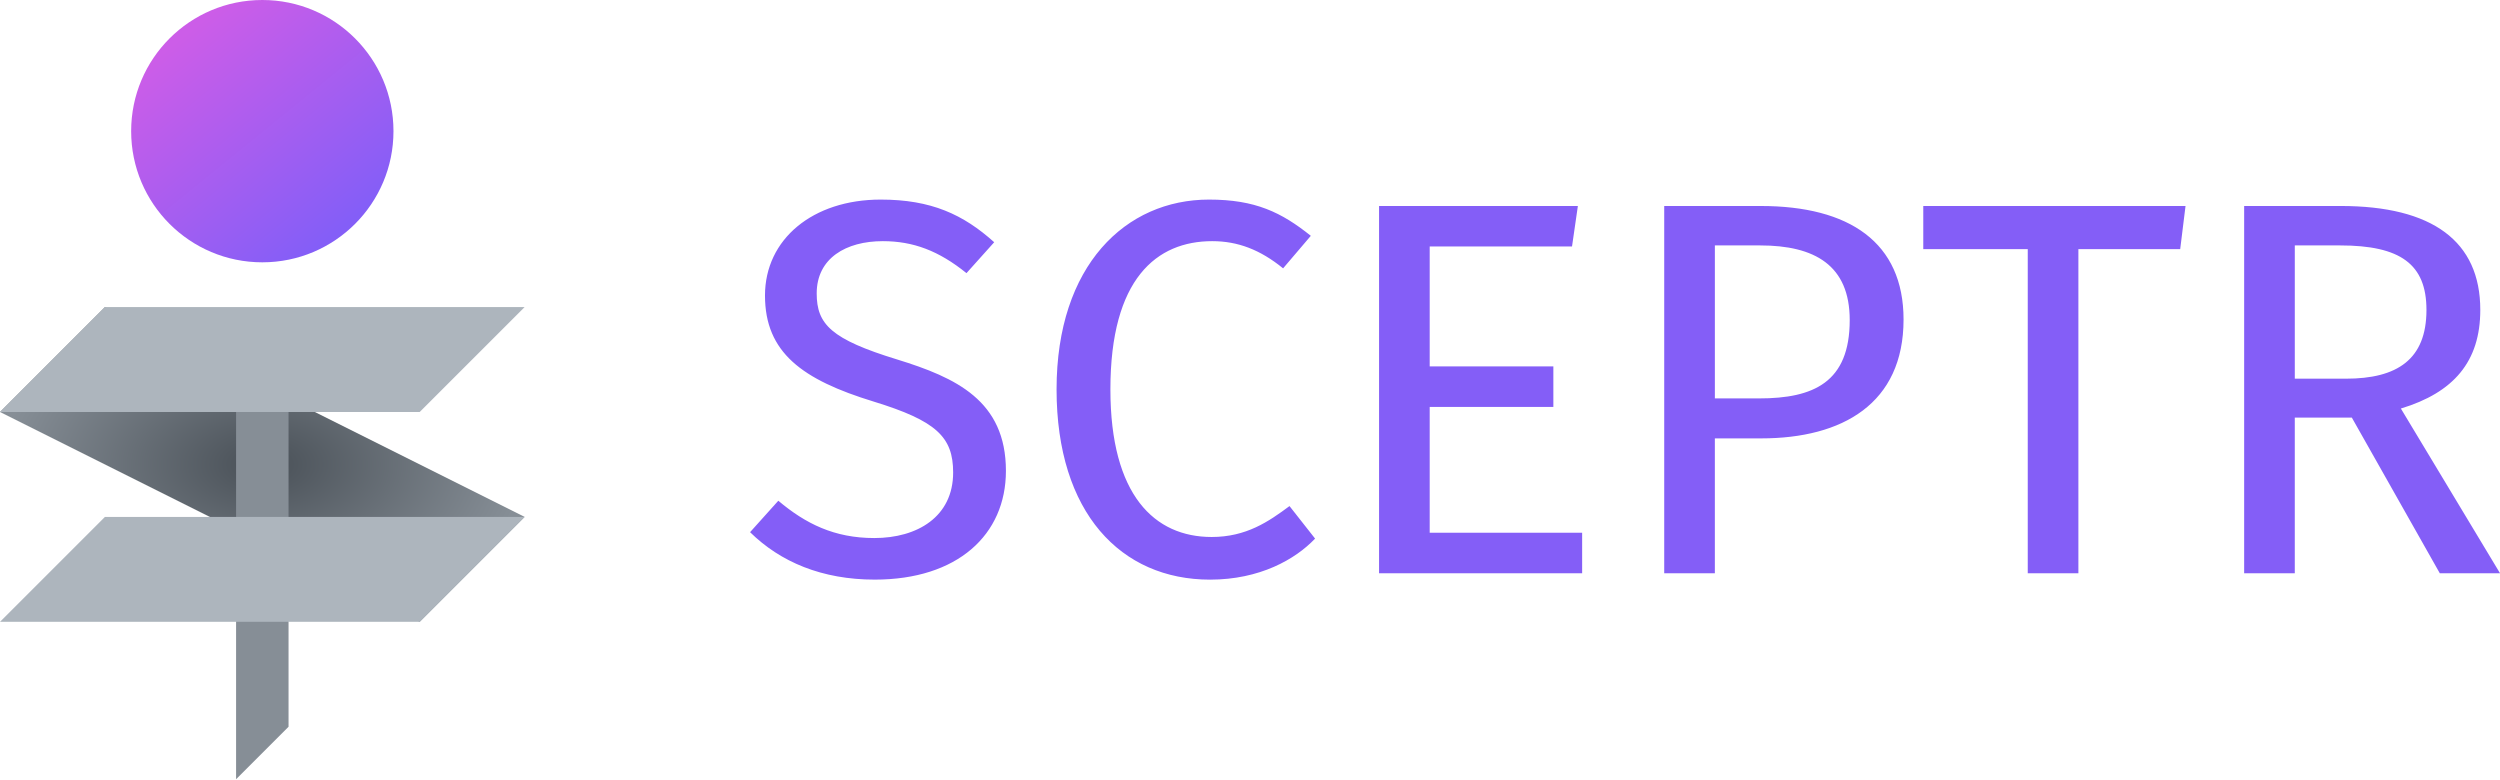
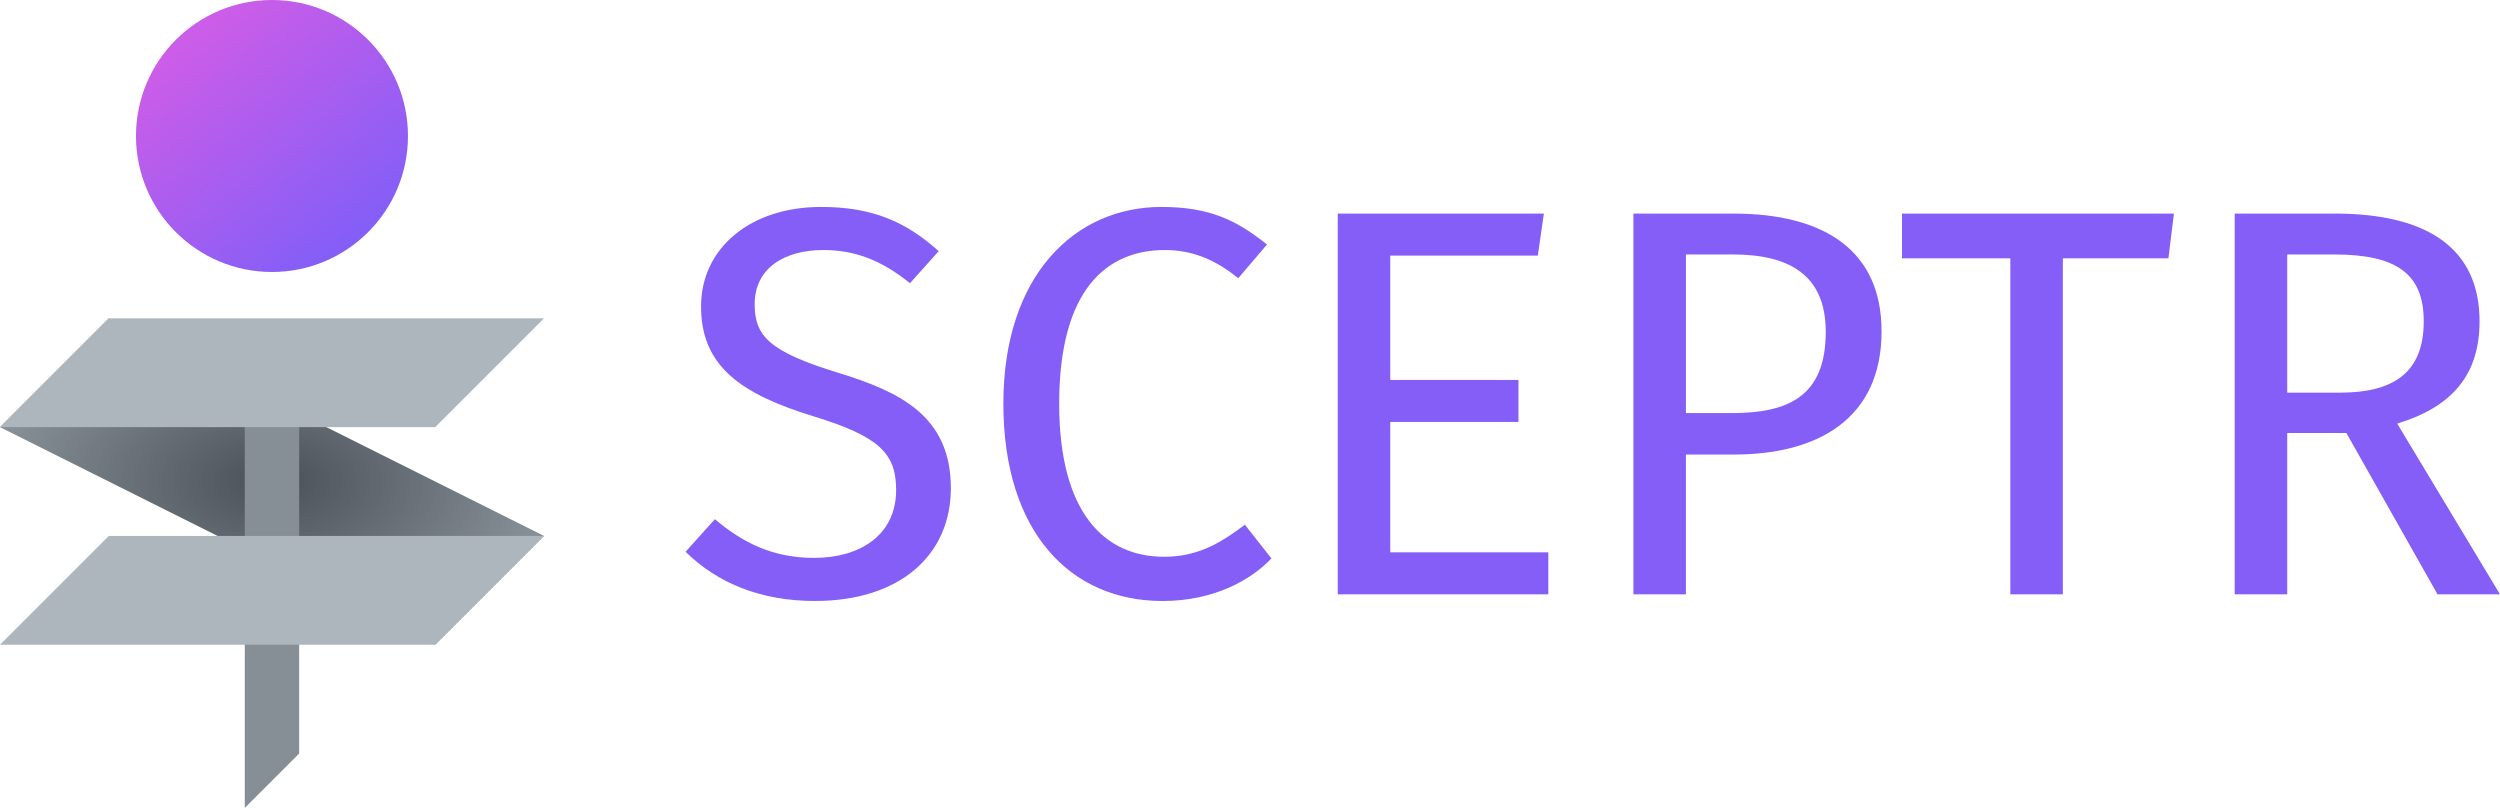
- <svg xmlns="http://www.w3.org/2000/svg" xmlns:xlink="http://www.w3.org/1999/xlink" width="238.26mm" height="74.263mm" viewBox="0 0 238.26 74.263" version="1.1" id="svg1">
+ <svg xmlns="http://www.w3.org/2000/svg" xmlns:xlink="http://www.w3.org/1999/xlink" width="229.794mm" height="74.263mm" viewBox="0 0 229.794 74.263" version="1.1" id="svg1">
  <defs id="defs1">
    <linearGradient id="linearGradient1">
      <stop style="stop-color:#495057;stop-opacity:1;" offset="0" id="stop1" />
      <stop style="stop-color:#868e96;stop-opacity:1;" offset="1" id="stop2" />
    </linearGradient>
    <linearGradient id="linearGradient15">
      <stop style="stop-color:#cc5de8;stop-opacity:1;" offset="0" id="stop16" />
      <stop style="stop-color:#845ef7;stop-opacity:1;" offset="1" id="stop17" />
    </linearGradient>
    <linearGradient id="linearGradient13">
      <stop style="stop-color:#adb5bd;stop-opacity:1;" offset="0" id="stop14" />
      <stop style="stop-color:#adb5bd;stop-opacity:1;" offset="1" id="stop15" />
    </linearGradient>
    <radialGradient xlink:href="#linearGradient13" id="radialGradient15" cx="100.335" cy="80.945" fx="100.335" fy="80.945" r="25" gradientTransform="matrix(1,0,0,0.199998,0,64.75626)" gradientUnits="userSpaceOnUse" />
    <linearGradient xlink:href="#linearGradient15" id="linearGradient17" x1="92.872" y1="50.072" x2="107.809" y2="68.473" gradientUnits="userSpaceOnUse" />
    <radialGradient xlink:href="#linearGradient1" id="radialGradient2" cx="100.335" cy="90.945" fx="100.335" fy="90.945" r="25" gradientTransform="matrix(1,0,0,0.6000002,0,36.37796)" gradientUnits="userSpaceOnUse" />
  </defs>
-   <g id="layer1" transform="translate(353.2025,-239.349)">
-     <g id="g15" transform="translate(-428.538,192.667)">
+   <g id="layer1" transform="translate(365.7522,10.16837)">
+     <g id="g15" transform="translate(-441.0877,-56.85042)">
      <path style="fill:url(#radialGradient2);stroke-width:0.353" d="m 75.335,85.945 10,-10 40,20 -10,10 z" id="path10" />
      <path id="path4-1-2" style="fill:#868e96;stroke-width:0.353" d="m 97.835,77.436 v 38.509 5 l 5,-5 V 77.436 Z" />
      <path id="path4-6" style="fill:url(#radialGradient15);stroke-width:0.353" d="m 85.335,75.945 -10,10 h 10 30 l 10,-10 h -10 z" />
      <path id="path4-6-1" style="fill:#adb5bd;stroke-width:0.353" d="m 85.335,95.945 -10,10 h 10 30 l 10,-10 h -10 z" />
      <circle style="fill:url(#linearGradient17);stroke:none;stroke-width:0.353" id="path15" cx="100.335" cy="59.182" r="12.5" />
    </g>
-     <path style="font-size:50.8px;font-family:'Fira Sans';-inkscape-font-specification:'Fira Sans';text-align:center;text-anchor:middle;fill:#845ef7;stroke-width:0.353" d="m -269.272,258.37 c -6.452,0 -11.024,3.759 -11.024,9.144 0,5.436 3.556,8.026 10.363,10.109 5.944,1.829 7.569,3.353 7.569,6.756 0,4.216 -3.404,6.248 -7.518,6.248 -3.81,0 -6.553,-1.372 -9.144,-3.556 l -2.692,2.997 c 2.896,2.845 6.858,4.521 11.887,4.521 7.874,0 12.497,-4.267 12.497,-10.363 0,-6.706 -4.775,-8.89 -10.363,-10.617 -6.299,-1.93 -7.671,-3.353 -7.671,-6.299 0,-3.353 2.794,-4.978 6.299,-4.978 2.896,0 5.334,0.914 7.976,3.048 l 2.642,-2.946 c -2.946,-2.642 -5.994,-4.064 -10.82,-4.064 z m 31.293,0 c -7.925,0 -14.529,6.248 -14.529,18.085 0,11.786 6.147,18.136 14.63,18.136 4.724,0 8.128,-1.93 10.008,-3.912 l -2.438,-3.099 c -1.981,1.473 -4.115,2.946 -7.417,2.946 -5.436,0 -9.652,-3.962 -9.652,-14.072 0,-10.566 4.42,-14.122 9.703,-14.122 2.438,0 4.572,0.813 6.756,2.591 l 2.642,-3.099 c -2.794,-2.235 -5.283,-3.454 -9.703,-3.454 z m 35.154,0.61 h -18.948 v 35.001 h 19.355 v -3.861 h -14.529 v -11.989 h 11.786 v -3.861 h -11.786 v -11.43 h 13.564 z m 17.424,0 h -9.195 v 35.001 h 4.826 v -12.852 h 4.42 c 7.722,0 13.564,-3.302 13.564,-11.328 0,-7.366 -5.182,-10.82 -13.614,-10.82 z m -0.152,18.339 h -4.216 v -14.58 h 4.318 c 5.182,0 8.534,1.88 8.534,7.112 0,5.944 -3.454,7.468 -8.636,7.468 z m 40.64,-18.339 h -24.994 v 4.115 h 9.957 v 30.886 h 4.826 v -30.886 h 9.703 z m 24.232,35.001 h 5.74 l -9.449,-15.697 c 5.029,-1.524 7.569,-4.47 7.569,-9.398 0,-6.553 -4.572,-9.906 -13.31,-9.906 h -9.195 v 35.001 h 4.826 v -14.834 h 5.436 z m -13.818,-18.542 v -12.7 h 4.318 c 5.74,0 8.23,1.778 8.23,6.147 0,4.724 -2.794,6.553 -7.671,6.553 z" id="text20" aria-label="SCEPTR" />
+     <path style="font-size:50.8px;font-family:'Fira Sans';-inkscape-font-specification:'Fira Sans';text-align:center;text-anchor:middle;fill:#845ef7;stroke-width:0.353" d="m -290.289,8.853 c -6.452,0 -11.024,3.759 -11.024,9.144 0,5.436 3.556,8.026 10.363,10.109 5.944,1.829 7.569,3.353 7.569,6.756 0,4.216 -3.404,6.248 -7.518,6.248 -3.81,0 -6.553,-1.372 -9.144,-3.556 l -2.692,2.997 c 2.896,2.845 6.858,4.521 11.887,4.521 7.874,0 12.497,-4.267 12.497,-10.363 0,-6.706 -4.775,-8.89 -10.363,-10.617 -6.299,-1.93 -7.671,-3.353 -7.671,-6.299 0,-3.353 2.794,-4.978 6.299,-4.978 2.896,0 5.334,0.914 7.976,3.048 l 2.642,-2.946 c -2.946,-2.642 -5.994,-4.064 -10.82,-4.064 z m 31.293,0 c -7.925,0 -14.529,6.248 -14.529,18.085 0,11.786 6.147,18.136 14.63,18.136 4.724,0 8.128,-1.93 10.008,-3.912 l -2.438,-3.099 c -1.981,1.473 -4.115,2.946 -7.417,2.946 -5.436,0 -9.652,-3.962 -9.652,-14.072 0,-10.566 4.42,-14.122 9.703,-14.122 2.438,0 4.572,0.813 6.756,2.591 l 2.642,-3.099 c -2.794,-2.235 -5.283,-3.454 -9.703,-3.454 z m 35.154,0.61 h -18.948 V 44.464 h 19.355 v -3.861 h -14.529 v -11.989 h 11.786 v -3.861 h -11.786 v -11.43 h 13.564 z m 17.424,0 h -9.195 V 44.464 h 4.826 v -12.852 h 4.42 c 7.722,0 13.564,-3.302 13.564,-11.328 0,-7.366 -5.182,-10.82 -13.614,-10.82 z m -0.152,18.339 h -4.216 v -14.58 h 4.318 c 5.182,0 8.534,1.88 8.534,7.112 0,5.944 -3.454,7.468 -8.636,7.468 z m 40.64,-18.339 h -24.994 v 4.115 h 9.957 v 30.886 h 4.826 v -30.886 h 9.703 z m 24.232,35.001 h 5.74 l -9.449,-15.697 c 5.029,-1.524 7.569,-4.47 7.569,-9.398 0,-6.553 -4.572,-9.906 -13.31,-9.906 h -9.195 V 44.464 h 4.826 v -14.834 h 5.436 z m -13.818,-18.542 v -12.7 h 4.318 c 5.74,0 8.23,1.778 8.23,6.147 0,4.724 -2.794,6.553 -7.671,6.553 z" id="text20" aria-label="SCEPTR" />
  </g>
</svg>
